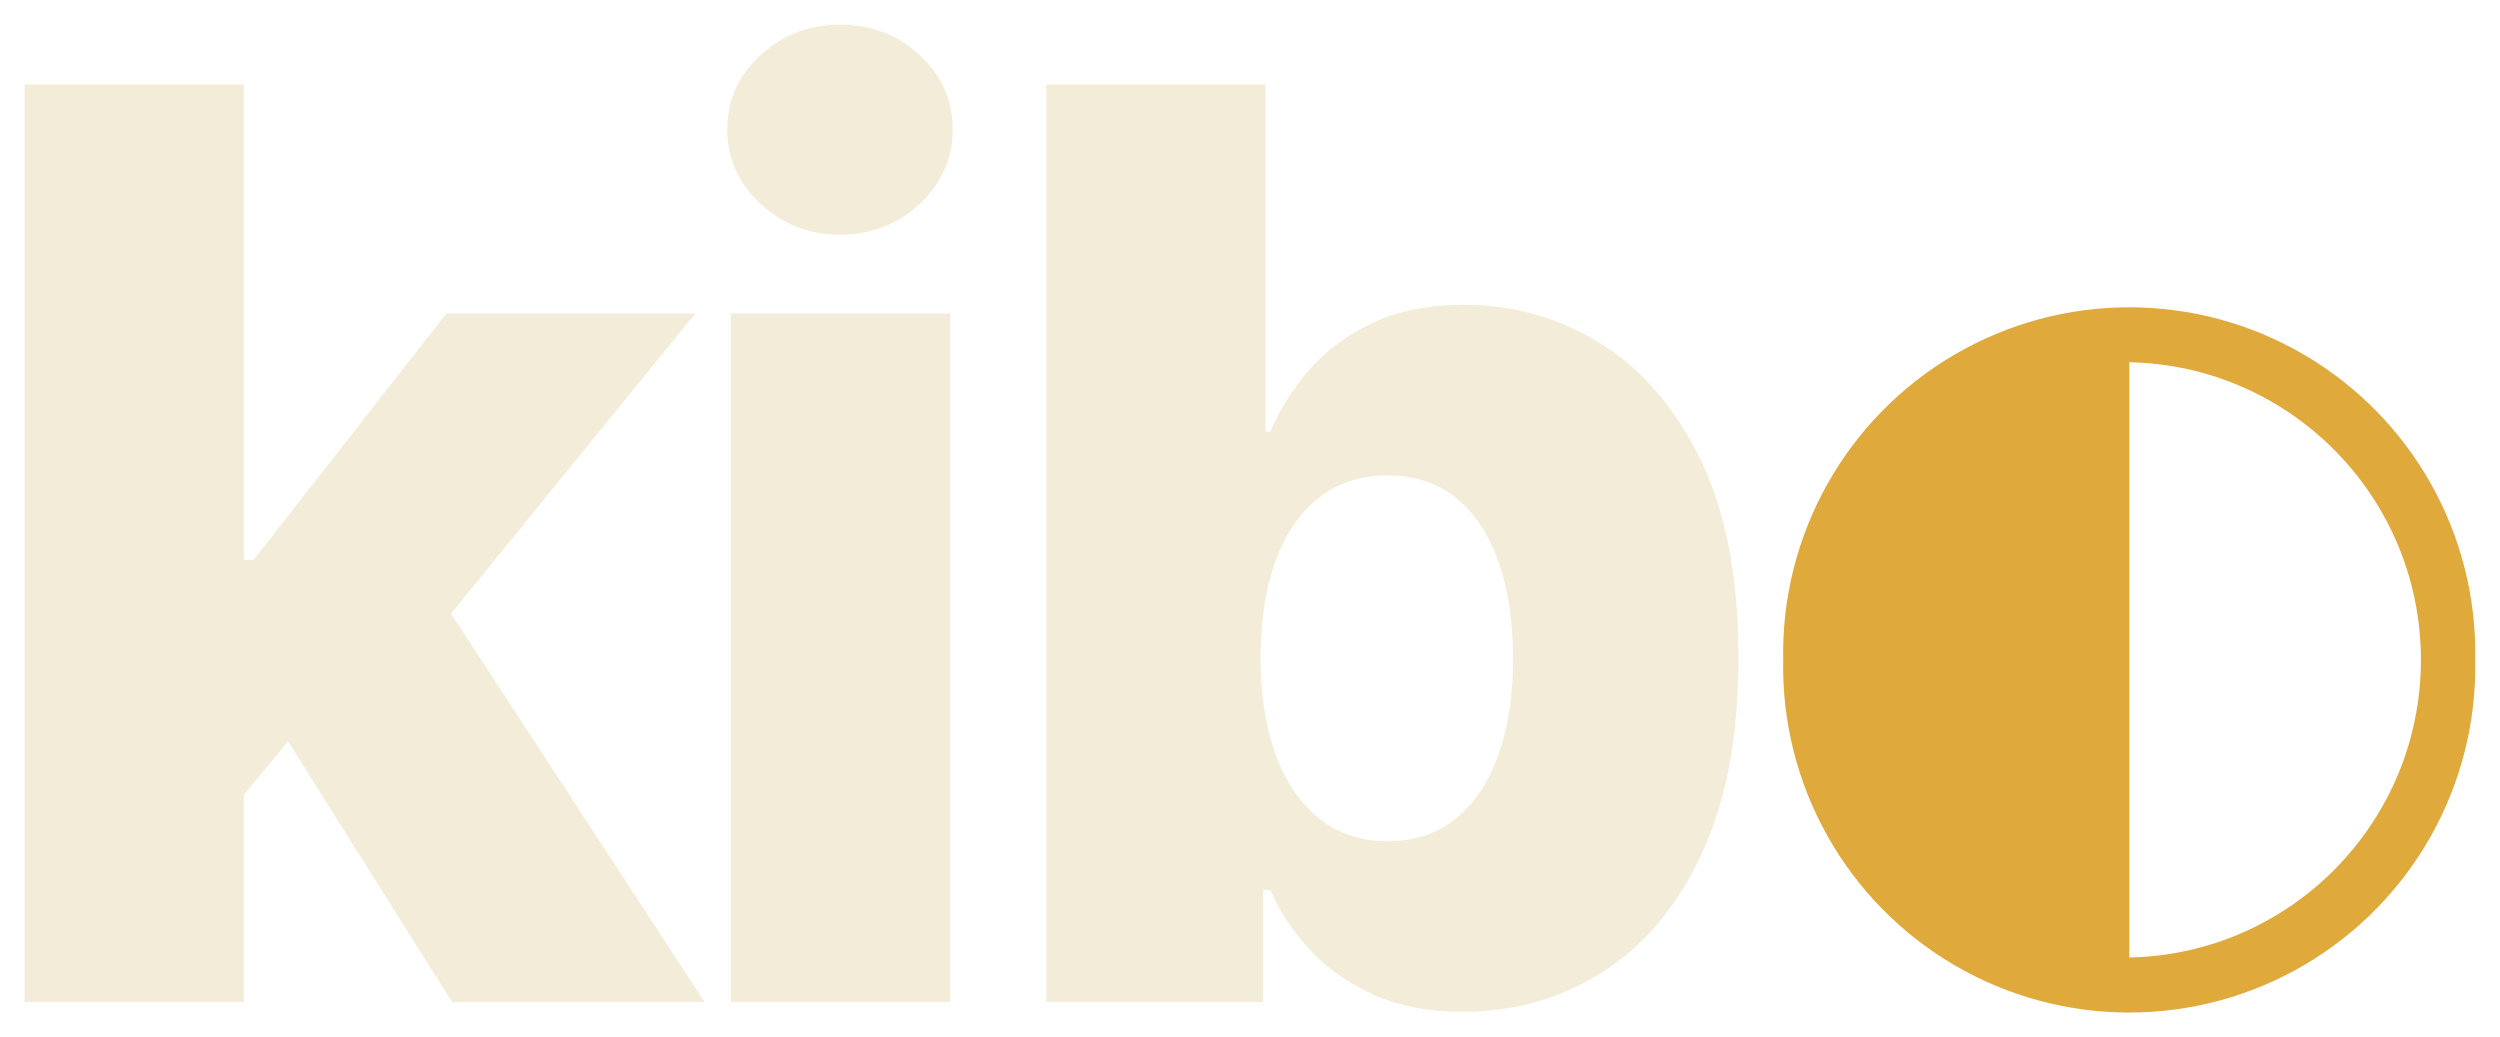
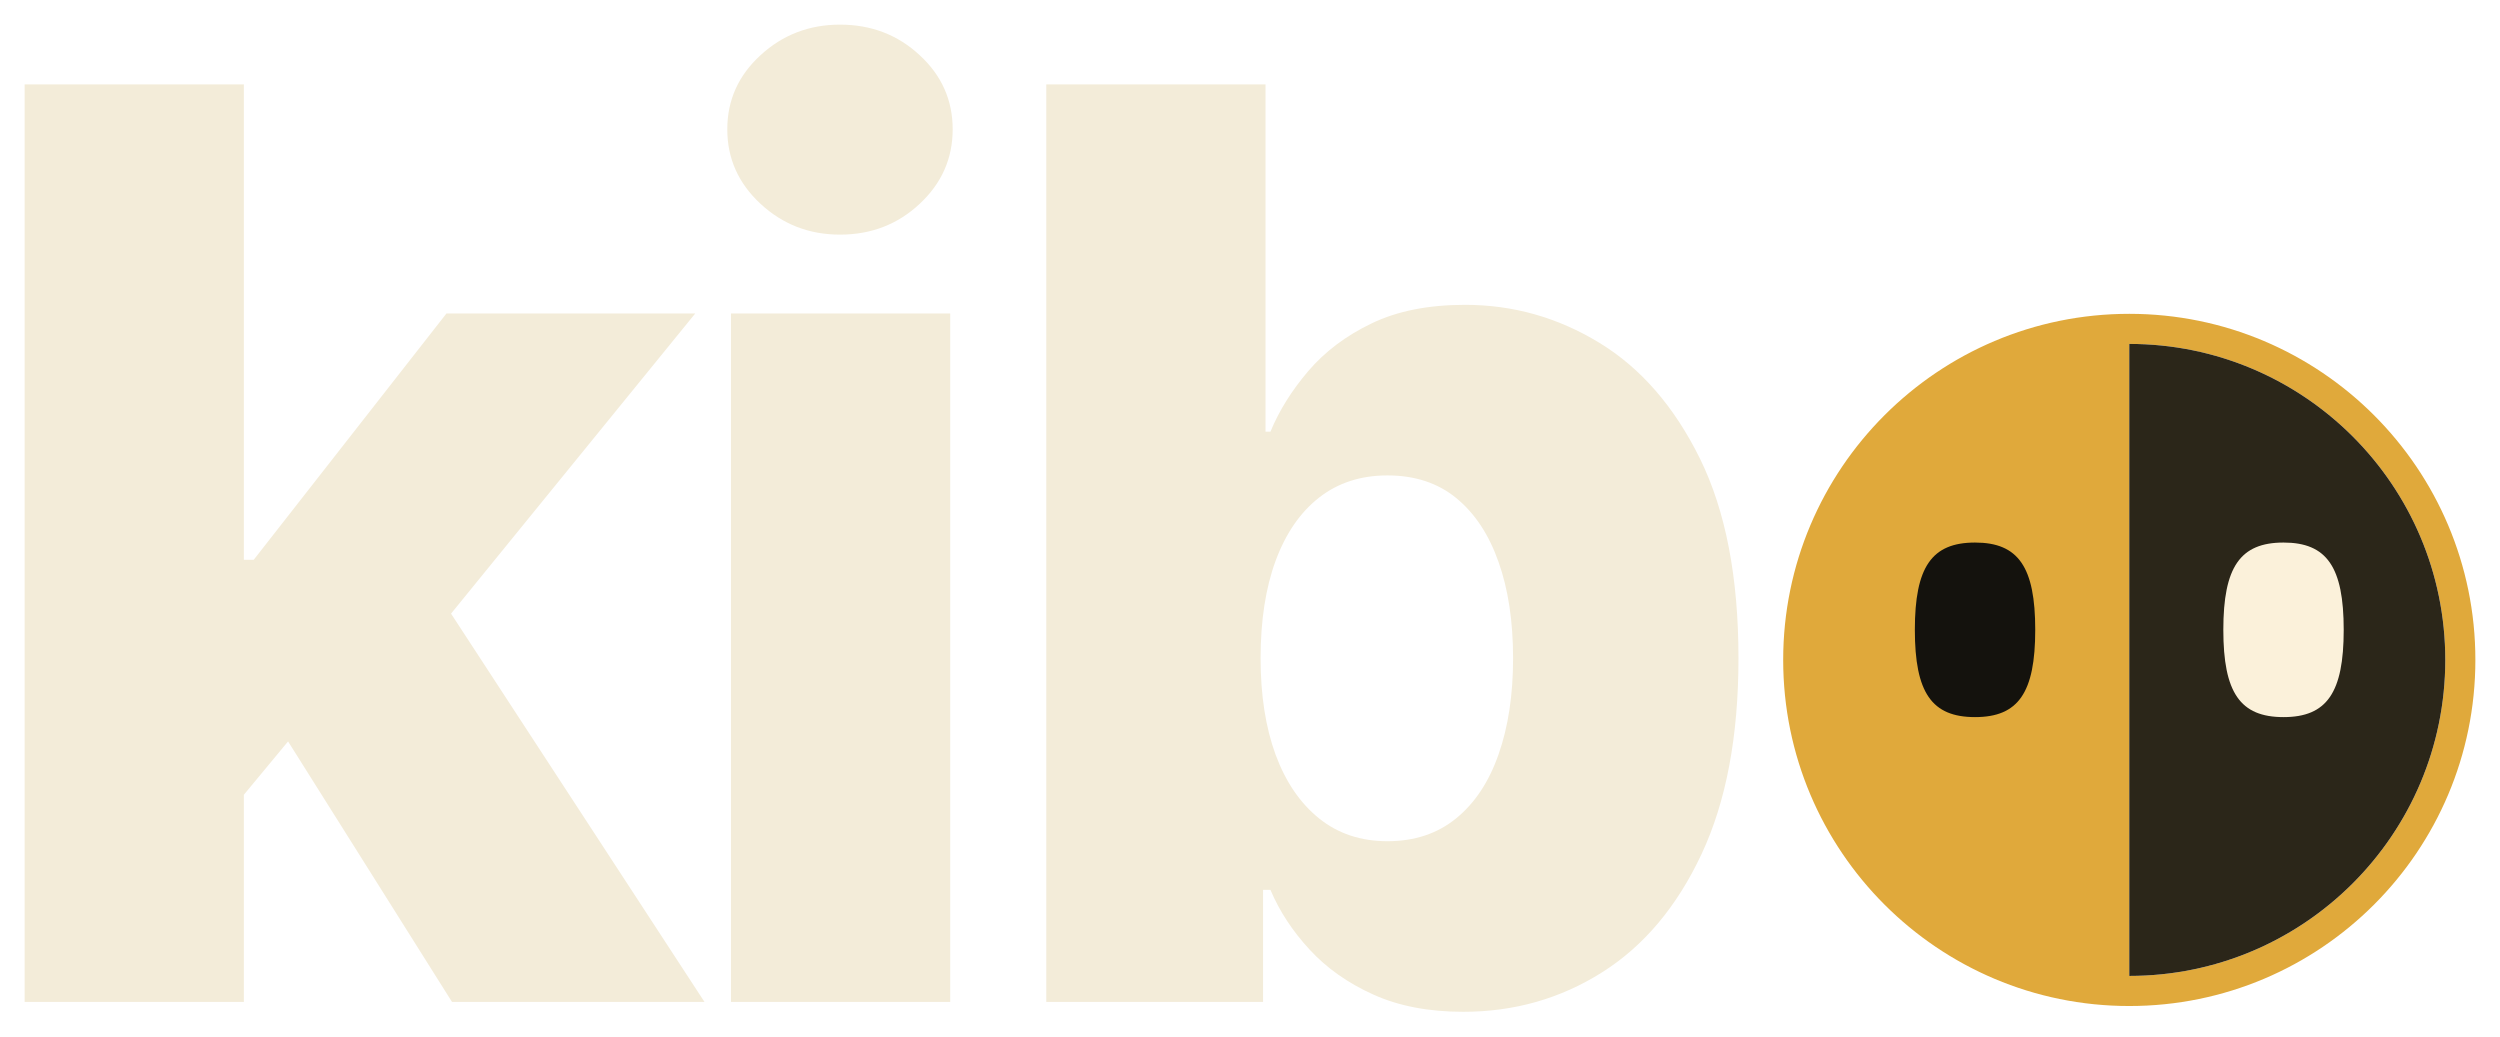
<svg xmlns="http://www.w3.org/2000/svg" viewBox="0 0 202.98 84.15" width="202.98" height="84.15" role="img" aria-label="Kibo">
  <path fill="#f3ecd9" d="M18 66.7 18.15 45.45H20.6L36.25 25.45H56.45L33.1 54.15H28.4ZM2 81.35V6.85H19.8V81.35ZM36.7 81.35 22.1 58.15 33.8 45.5 57.2 81.35ZM59.35 81.35V25.45H77.15V81.35ZM68.2 19.05Q64.45 19.05 61.75 16.55Q59.05 14.05 59.05 10.5Q59.05 6.95 61.75 4.48Q64.45 2 68.2 2Q72 2 74.67 4.48Q77.35 6.95 77.35 10.5Q77.35 14.05 74.67 16.55Q72 19.05 68.2 19.05ZM118.8 82.15Q114.6 82.15 111.5 80.75Q108.4 79.35 106.33 77.1Q104.25 74.85 103.15 72.25H102.55V81.35H84.95V6.85H102.75V35.05H103.15Q104.2 32.5 106.22 30.13Q108.25 27.75 111.38 26.25Q114.5 24.75 118.95 24.75Q124.8 24.75 129.85 27.83Q134.9 30.9 138.03 37.25Q141.15 43.6 141.15 53.45Q141.15 62.95 138.15 69.35Q135.15 75.75 130.07 78.95Q125 82.15 118.8 82.15ZM112.65 68.3Q115.95 68.3 118.22 66.45Q120.5 64.6 121.67 61.25Q122.85 57.9 122.85 53.45Q122.85 48.95 121.67 45.63Q120.5 42.3 118.25 40.45Q116 38.6 112.65 38.6Q109.4 38.6 107.1 40.4Q104.8 42.2 103.57 45.53Q102.35 48.85 102.35 53.45Q102.35 57.95 103.57 61.28Q104.8 64.6 107.1 66.45Q109.4 68.3 112.65 68.3Z" />
-   <path fill="#e0a93b" fill-rule="evenodd" d="M144.78 53.58A28.1 28.1 0 1 0 200.97 53.58A28.1 28.1 0 1 0 144.78 53.58ZM172.88 29.41A24.17 24.17 0 0 1 172.88 77.74Z" />
+   <g transform="translate(142.337 23.037) scale(0.61087)">
+     <path d="M4 50A46 46 0 1 0 96 50A46 46 0 1 0 4 50ZM50 8A42 42 0 0 1 50 92Z" fill="#e0a93b" fill-rule="evenodd" />
+     <path d="M50 8A42 42 0 0 1 50 92Z" fill="#2b2619" />
+     <path transform="translate(29.5 46)" d="M-8 0C-8 -8.35 -5.76 -11.6 0 -11.6C5.76 -11.6 8 -8.35 8 0C8 8.35 5.76 11.6 0 11.6C-5.76 11.6 -8 8.35 -8 0Z" fill="#14120d" />
+     <path transform="translate(70.5 46)" d="M-8 0C-8 -8.35 -5.76 -11.6 0 -11.6C5.76 -11.6 8 -8.35 8 0C8 8.35 5.76 11.6 0 11.6C-5.76 11.6 -8 8.35 -8 0Z" fill="#FBF1DA" />
+   </g>
</svg>
